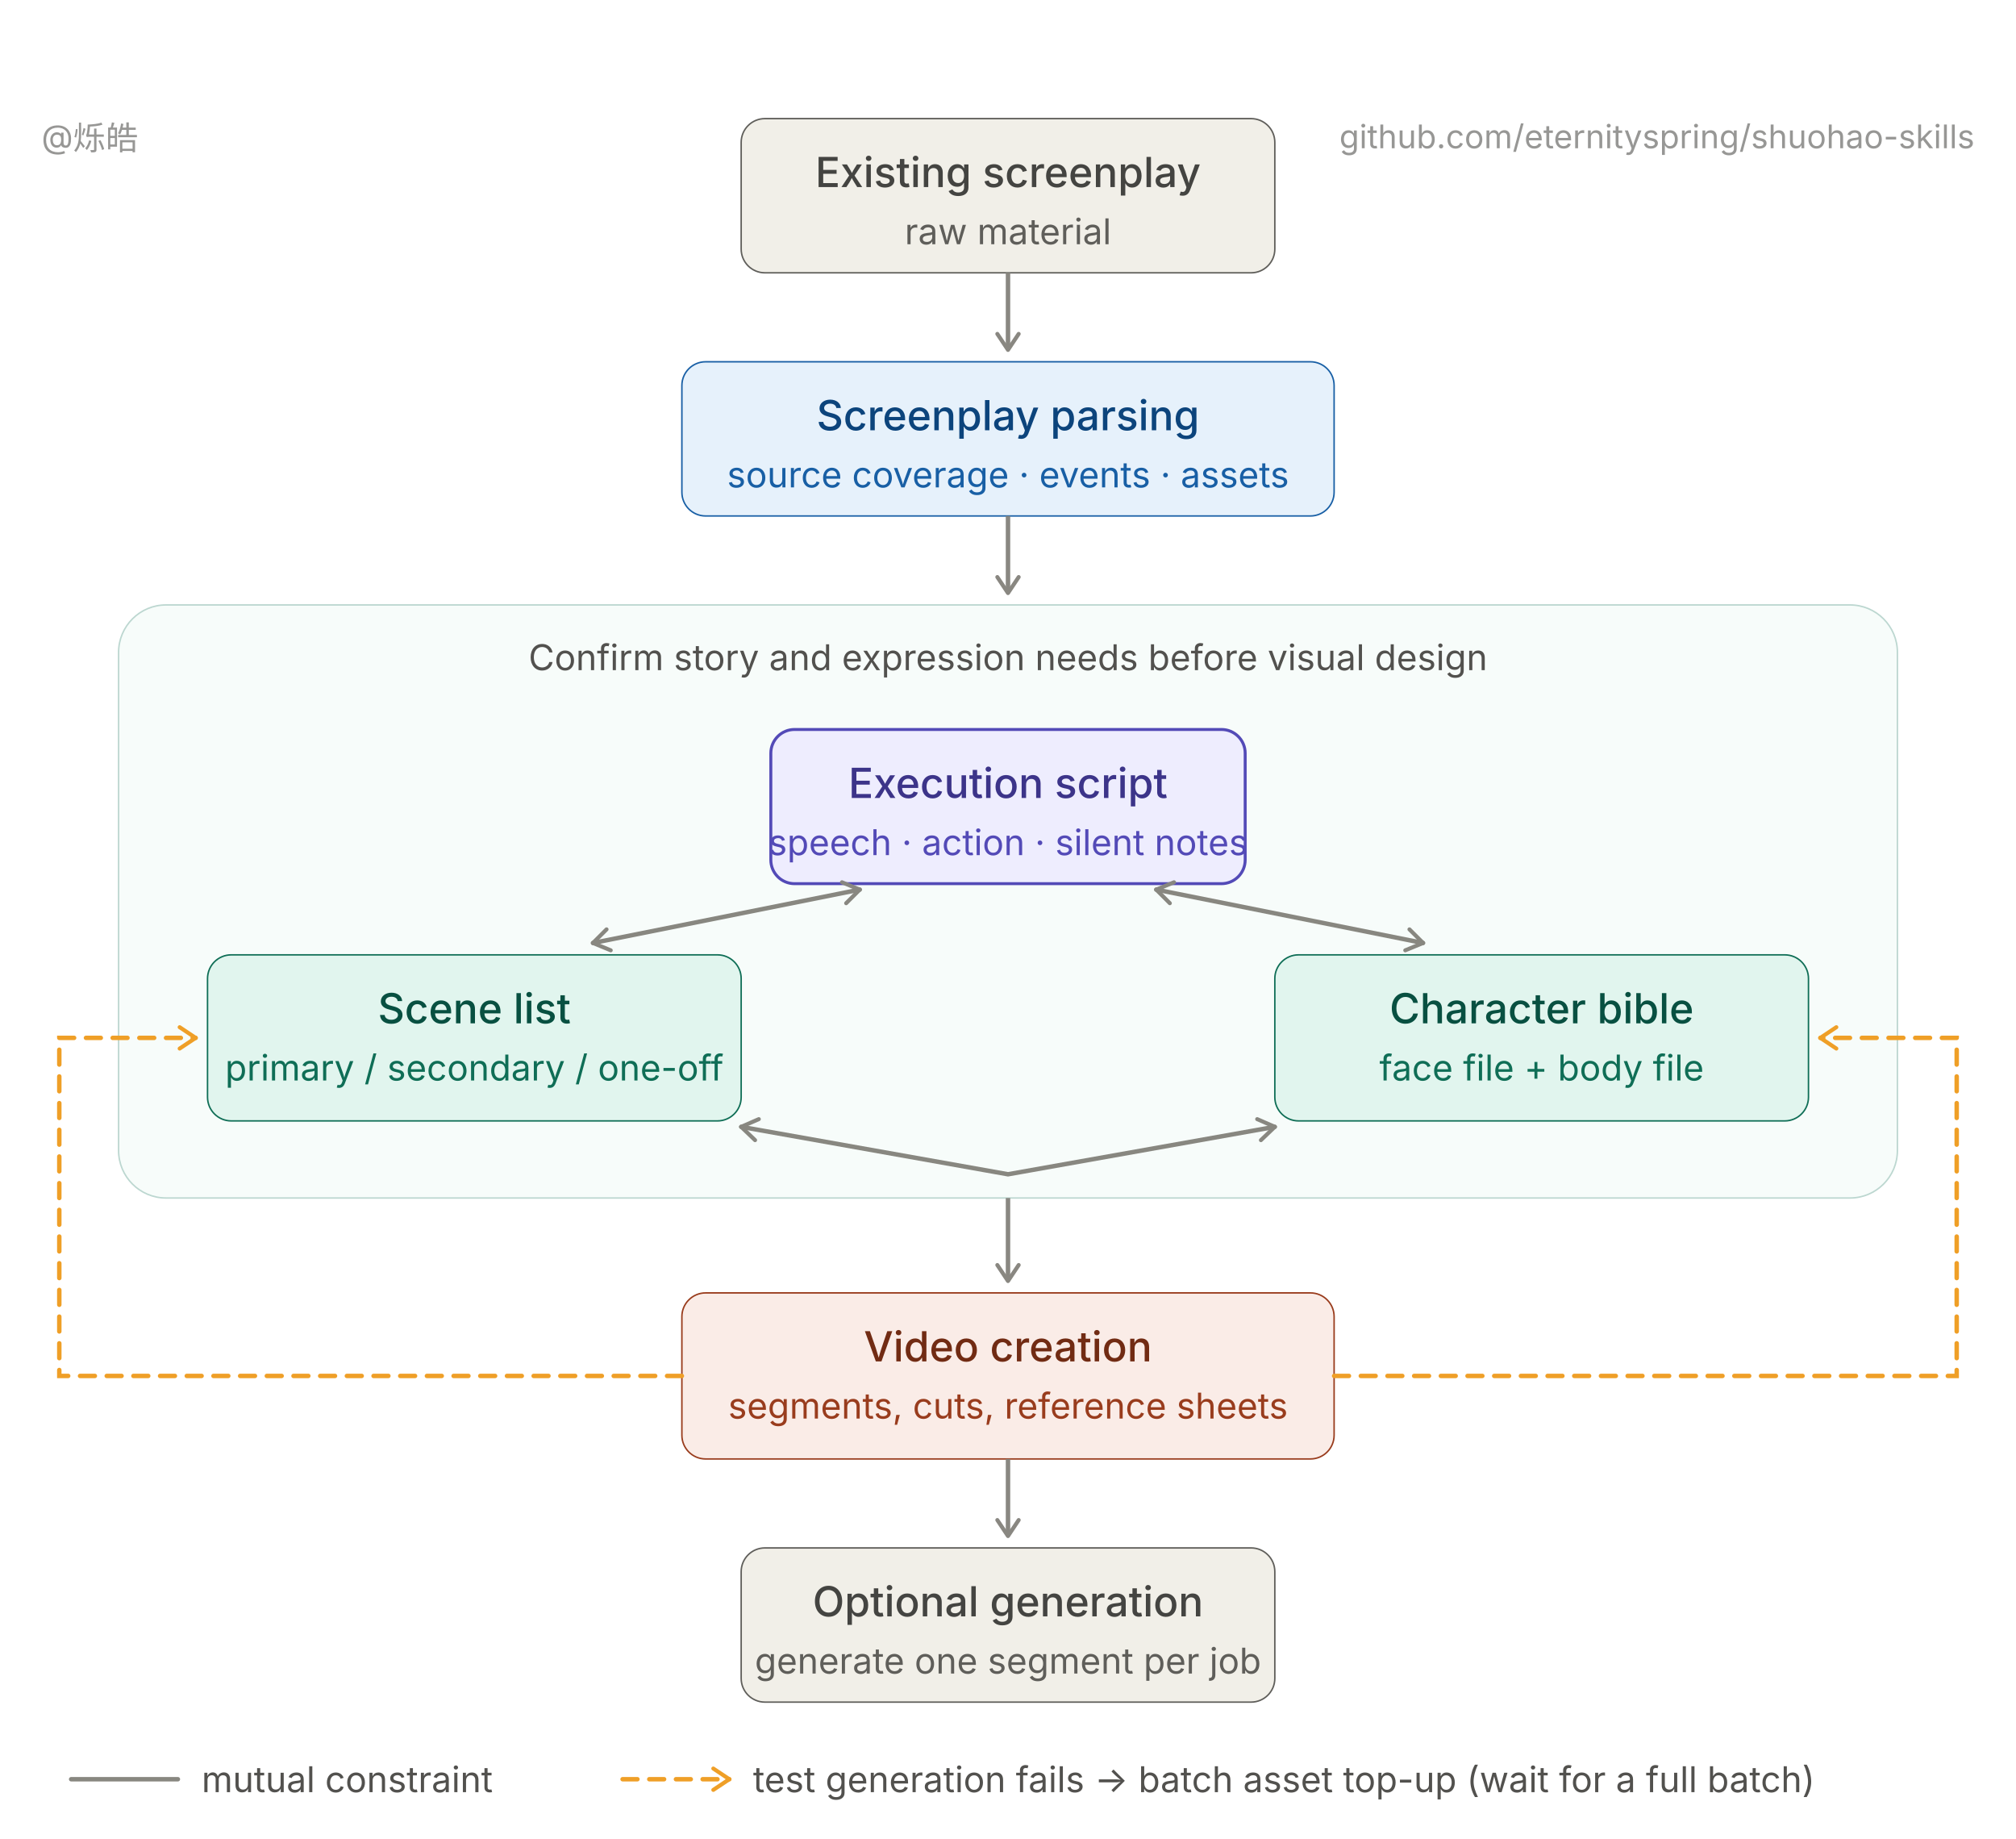
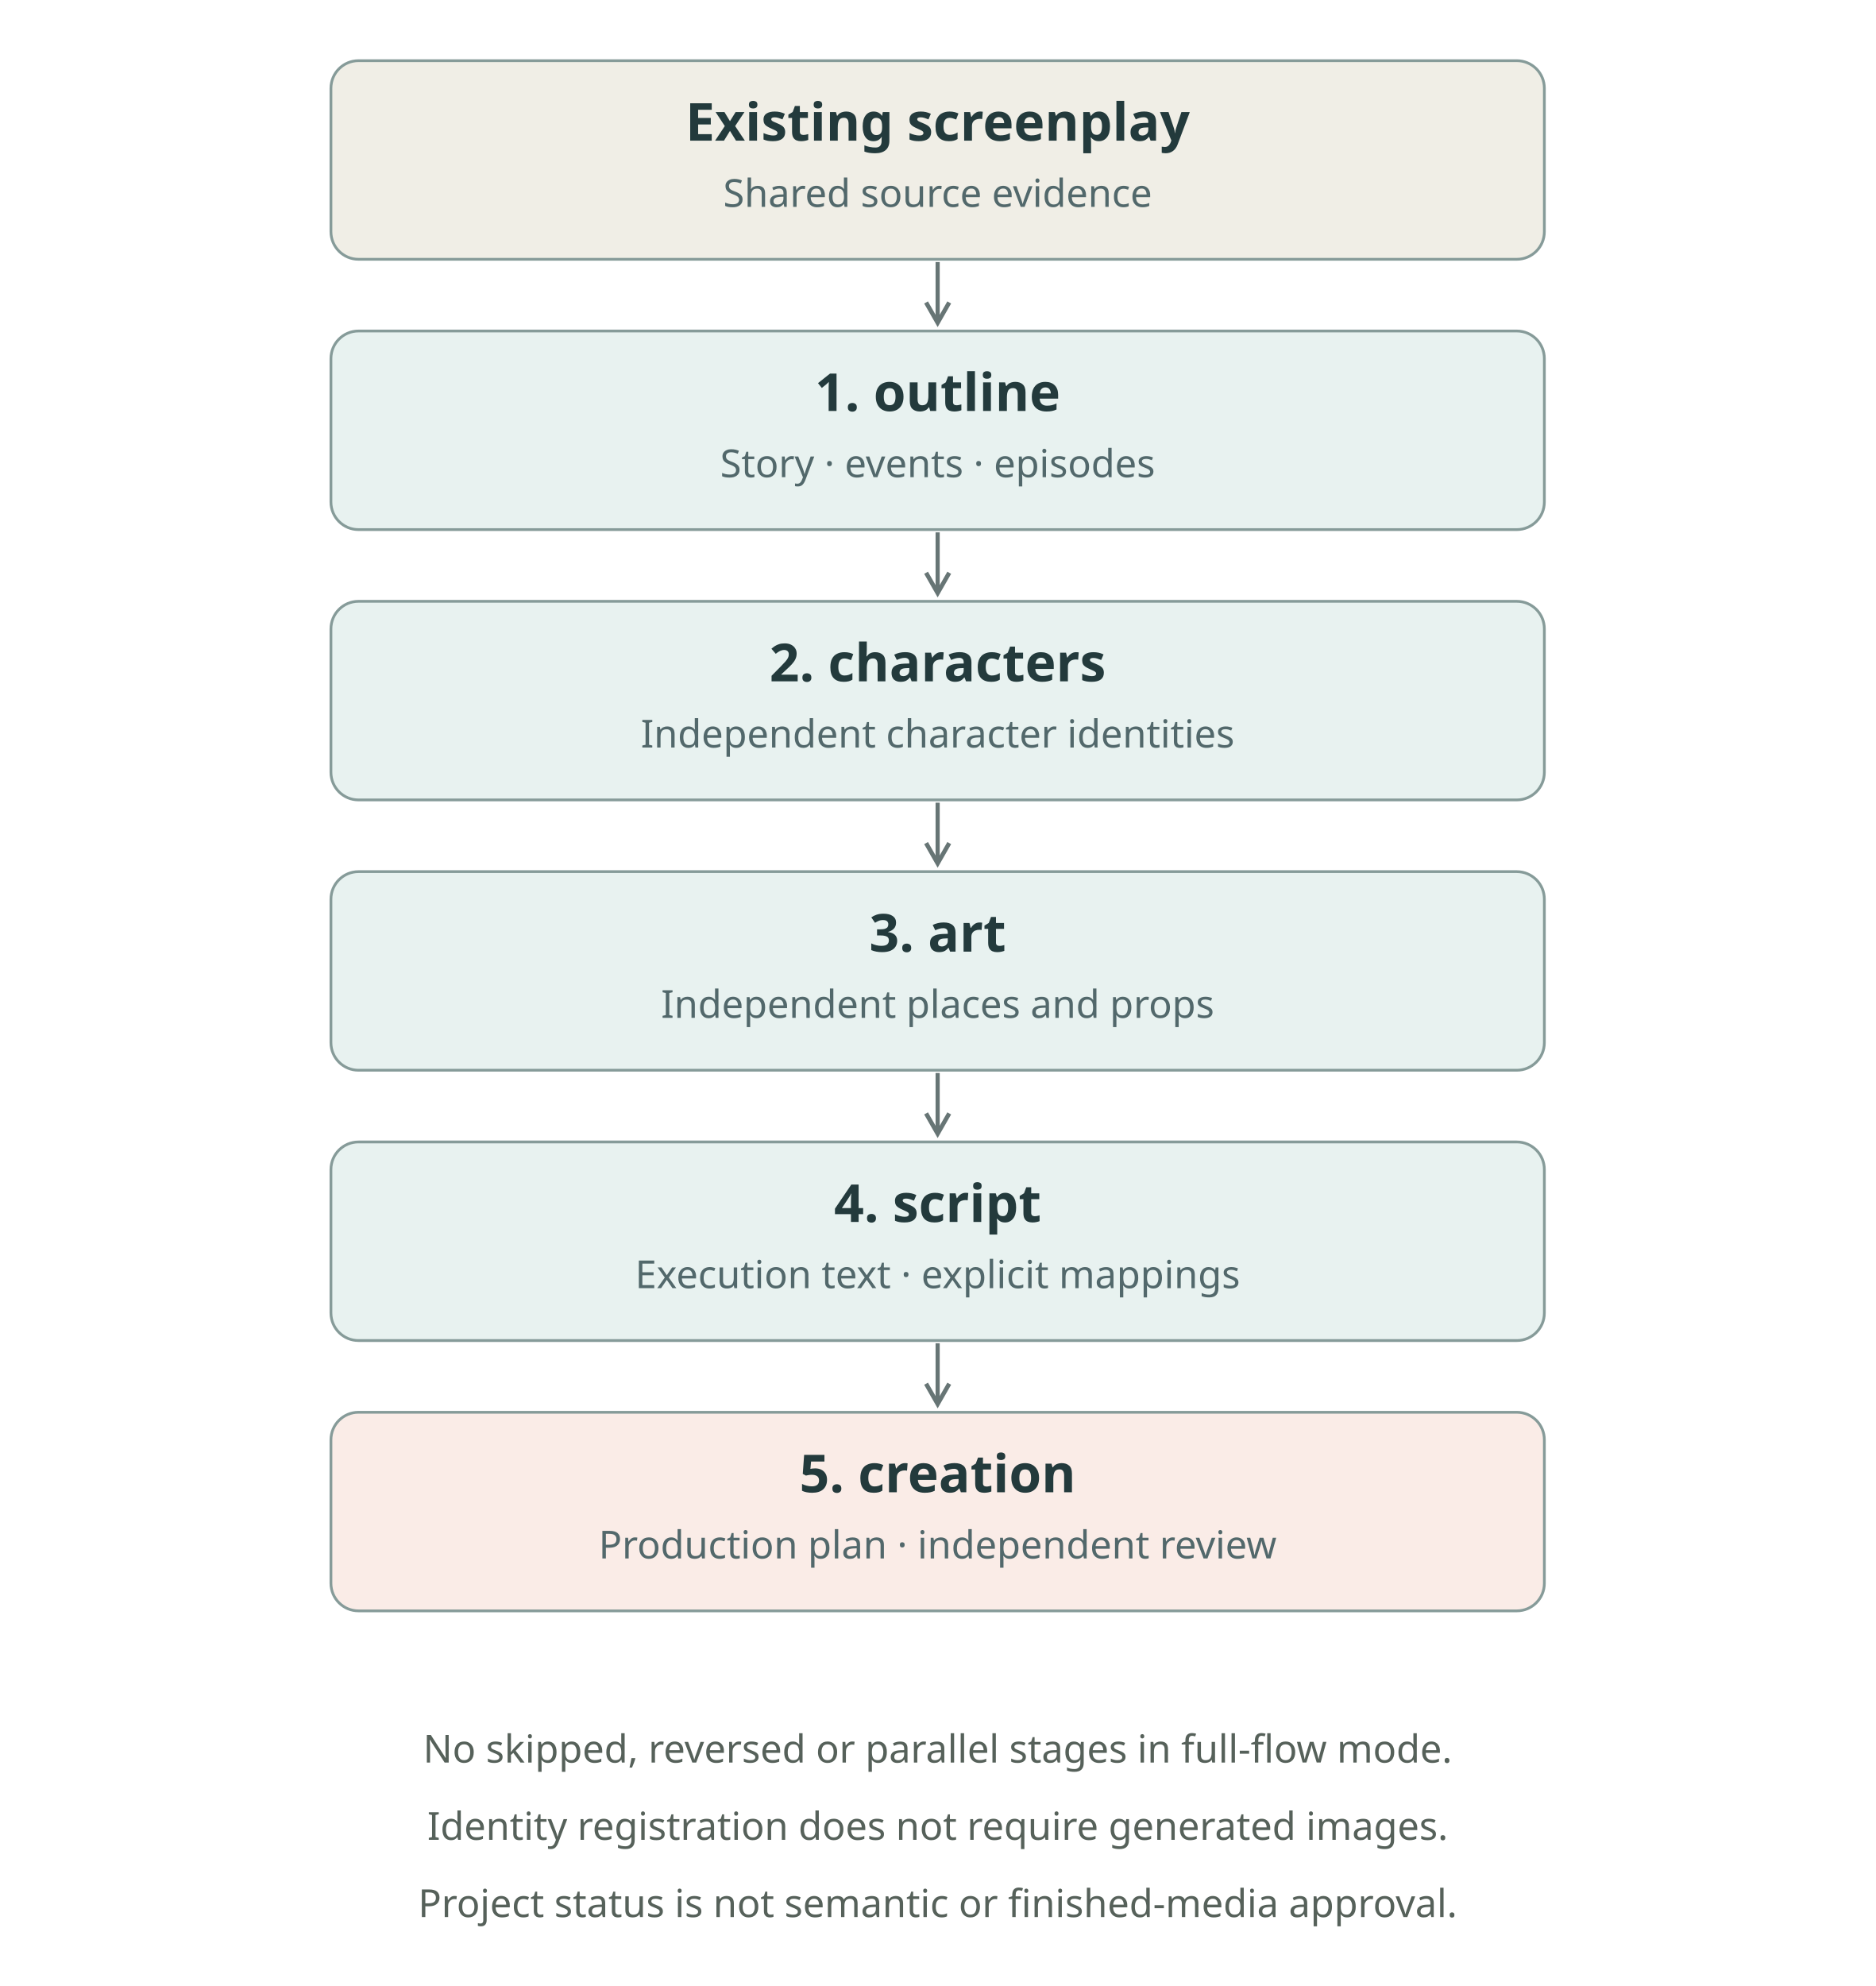
- <svg xmlns="http://www.w3.org/2000/svg" width="100%" viewBox="0 0 680 620" role="img" style="">
+ <svg xmlns="http://www.w3.org/2000/svg" viewBox="0 0 680 720" role="img" aria-labelledby="title desc">
  <defs>
-     <marker id="arrow" viewBox="0 0 10 10" refX="8" refY="5" markerWidth="6" markerHeight="6" orient="auto-start-reverse">
-       <path d="M2 1L8 5L2 9" fill="none" stroke="context-stroke" stroke-width="1.5" stroke-linecap="round" stroke-linejoin="round" />
+     <marker id="arrow" viewBox="0 0 10 10" refX="8" refY="5" markerWidth="7" markerHeight="7" orient="auto">
+       <path d="M1 1L8 5L1 9" fill="none" stroke="#677575" stroke-width="1.5" />
    </marker>
  </defs>
-   <g style="fill:rgb(0, 0, 0);stroke:none;color:rgb(11, 11, 11);stroke-width:1px;stroke-linecap:butt;stroke-linejoin:miter;opacity:1;font-family:anthropic-sans, -apple-system, &quot;system-ui&quot;, &quot;Segoe UI&quot;, sans-serif;font-size:16px;font-weight:400;text-anchor:start;dominant-baseline:auto">
-     <rect x="250" y="40" width="180" height="52" rx="8" stroke-width="0.5" style="fill:rgb(241, 239, 232);stroke:rgb(95, 94, 90);color:rgb(11, 11, 11);stroke-width:0.5px;stroke-linecap:butt;stroke-linejoin:miter;opacity:1;font-family:anthropic-sans, -apple-system, &quot;system-ui&quot;, &quot;Segoe UI&quot;, sans-serif;font-size:16px;font-weight:400;text-anchor:start;dominant-baseline:auto" />
-     <text x="340" y="58" text-anchor="middle" dominant-baseline="central" style="fill:rgb(68, 68, 65);stroke:none;color:rgb(11, 11, 11);stroke-width:1px;stroke-linecap:butt;stroke-linejoin:miter;opacity:1;font-family:anthropic-sans, -apple-system, &quot;system-ui&quot;, &quot;Segoe UI&quot;, sans-serif;font-size:14px;font-weight:500;text-anchor:middle;dominant-baseline:central">Existing screenplay</text>
-     <text x="340" y="78" text-anchor="middle" dominant-baseline="central" style="fill:rgb(95, 94, 90);stroke:none;color:rgb(11, 11, 11);stroke-width:1px;stroke-linecap:butt;stroke-linejoin:miter;opacity:1;font-family:anthropic-sans, -apple-system, &quot;system-ui&quot;, &quot;Segoe UI&quot;, sans-serif;font-size:12px;font-weight:400;text-anchor:middle;dominant-baseline:central">raw material</text>
+   <style>text{font-family:system-ui,sans-serif;text-anchor:middle;fill:#233a3c}.label{font-size:19px;font-weight:600}.detail{font-size:14px;fill:#52686b}.note{font-size:14px;fill:#56615a}rect{stroke:#869b99;stroke-width:1;rx:10}line{stroke:#677575;stroke-width:1.5}</style>
+   <g>
+     <rect x="120" y="22" width="440" height="72" fill="#f0eee6" />
+     <text class="label" x="340" y="51">Existing screenplay</text>
+     <text class="detail" x="340" y="75">Shared source evidence</text>
  </g>
-   <line x1="340" y1="92" x2="340" y2="118" marker-end="url(#arrow)" style="fill:none;stroke:rgb(137, 135, 129);color:rgb(11, 11, 11);stroke-width:1.5px;stroke-linecap:butt;stroke-linejoin:miter;opacity:1;font-family:anthropic-sans, -apple-system, &quot;system-ui&quot;, &quot;Segoe UI&quot;, sans-serif;font-size:16px;font-weight:400;text-anchor:start;dominant-baseline:auto" />
-   <g style="fill:rgb(0, 0, 0);stroke:none;color:rgb(11, 11, 11);stroke-width:1px;stroke-linecap:butt;stroke-linejoin:miter;opacity:1;font-family:anthropic-sans, -apple-system, &quot;system-ui&quot;, &quot;Segoe UI&quot;, sans-serif;font-size:16px;font-weight:400;text-anchor:start;dominant-baseline:auto">
-     <rect x="230" y="122" width="220" height="52" rx="8" stroke-width="0.5" style="fill:rgb(230, 241, 251);stroke:rgb(24, 95, 165);color:rgb(11, 11, 11);stroke-width:0.5px;stroke-linecap:butt;stroke-linejoin:miter;opacity:1;font-family:anthropic-sans, -apple-system, &quot;system-ui&quot;, &quot;Segoe UI&quot;, sans-serif;font-size:16px;font-weight:400;text-anchor:start;dominant-baseline:auto" />
-     <text x="340" y="140" text-anchor="middle" dominant-baseline="central" style="fill:rgb(12, 68, 124);stroke:none;color:rgb(11, 11, 11);stroke-width:1px;stroke-linecap:butt;stroke-linejoin:miter;opacity:1;font-family:anthropic-sans, -apple-system, &quot;system-ui&quot;, &quot;Segoe UI&quot;, sans-serif;font-size:14px;font-weight:500;text-anchor:middle;dominant-baseline:central">Screenplay parsing</text>
-     <text x="340" y="160" text-anchor="middle" dominant-baseline="central" style="fill:rgb(24, 95, 165);stroke:none;color:rgb(11, 11, 11);stroke-width:1px;stroke-linecap:butt;stroke-linejoin:miter;opacity:1;font-family:anthropic-sans, -apple-system, &quot;system-ui&quot;, &quot;Segoe UI&quot;, sans-serif;font-size:12px;font-weight:400;text-anchor:middle;dominant-baseline:central">source coverage · events · assets</text>
+   <line x1="340" y1="95" x2="340" y2="117" marker-end="url(#arrow)" />
+   <g>
+     <rect x="120" y="120" width="440" height="72" fill="#e8f2f0" />
+     <text class="label" x="340" y="149">1. outline</text>
+     <text class="detail" x="340" y="173">Story · events · episodes</text>
  </g>
-   <line x1="340" y1="174" x2="340" y2="200" marker-end="url(#arrow)" style="fill:none;stroke:rgb(137, 135, 129);color:rgb(11, 11, 11);stroke-width:1.5px;stroke-linecap:butt;stroke-linejoin:miter;opacity:1;font-family:anthropic-sans, -apple-system, &quot;system-ui&quot;, &quot;Segoe UI&quot;, sans-serif;font-size:16px;font-weight:400;text-anchor:start;dominant-baseline:auto" />
-   <rect x="40" y="204" width="600" height="200" rx="16" stroke-width="0.5" opacity="0.28" style="fill:rgb(225, 245, 238);stroke:rgb(15, 110, 86);color:rgb(11, 11, 11);stroke-width:0.5px;stroke-linecap:butt;stroke-linejoin:miter;opacity:0.28;font-family:anthropic-sans, -apple-system, &quot;system-ui&quot;, &quot;Segoe UI&quot;, sans-serif;font-size:16px;font-weight:400;text-anchor:start;dominant-baseline:auto" />
-   <text x="340" y="226" text-anchor="middle" style="fill:rgb(82, 81, 78);stroke:none;color:rgb(11, 11, 11);stroke-width:1px;stroke-linecap:butt;stroke-linejoin:miter;opacity:1;font-family:anthropic-sans, -apple-system, &quot;system-ui&quot;, &quot;Segoe UI&quot;, sans-serif;font-size:12px;font-weight:400;text-anchor:middle;dominant-baseline:auto">Confirm story and expression needs before visual design</text>
-   <g style="fill:rgb(0, 0, 0);stroke:none;color:rgb(11, 11, 11);stroke-width:1px;stroke-linecap:butt;stroke-linejoin:miter;opacity:1;font-family:anthropic-sans, -apple-system, &quot;system-ui&quot;, &quot;Segoe UI&quot;, sans-serif;font-size:16px;font-weight:400;text-anchor:start;dominant-baseline:auto">
-     <rect x="260" y="246" width="160" height="52" rx="8" stroke-width="1" style="fill:rgb(238, 237, 254);stroke:rgb(83, 74, 183);color:rgb(11, 11, 11);stroke-width:1px;stroke-linecap:butt;stroke-linejoin:miter;opacity:1;font-family:anthropic-sans, -apple-system, &quot;system-ui&quot;, &quot;Segoe UI&quot;, sans-serif;font-size:16px;font-weight:400;text-anchor:start;dominant-baseline:auto" />
-     <text x="340" y="264" text-anchor="middle" dominant-baseline="central" style="fill:rgb(60, 52, 137);stroke:none;color:rgb(11, 11, 11);stroke-width:1px;stroke-linecap:butt;stroke-linejoin:miter;opacity:1;font-family:anthropic-sans, -apple-system, &quot;system-ui&quot;, &quot;Segoe UI&quot;, sans-serif;font-size:14px;font-weight:500;text-anchor:middle;dominant-baseline:central">Execution script</text>
-     <text x="340" y="284" text-anchor="middle" dominant-baseline="central" style="fill:rgb(83, 74, 183);stroke:none;color:rgb(11, 11, 11);stroke-width:1px;stroke-linecap:butt;stroke-linejoin:miter;opacity:1;font-family:anthropic-sans, -apple-system, &quot;system-ui&quot;, &quot;Segoe UI&quot;, sans-serif;font-size:12px;font-weight:400;text-anchor:middle;dominant-baseline:central">speech · action · silent notes</text>
+   <line x1="340" y1="193" x2="340" y2="215" marker-end="url(#arrow)" />
+   <g>
+     <rect x="120" y="218" width="440" height="72" fill="#e8f2f0" />
+     <text class="label" x="340" y="247">2. characters</text>
+     <text class="detail" x="340" y="271">Independent character identities</text>
  </g>
-   <g style="fill:rgb(0, 0, 0);stroke:none;color:rgb(11, 11, 11);stroke-width:1px;stroke-linecap:butt;stroke-linejoin:miter;opacity:1;font-family:anthropic-sans, -apple-system, &quot;system-ui&quot;, &quot;Segoe UI&quot;, sans-serif;font-size:16px;font-weight:400;text-anchor:start;dominant-baseline:auto">
-     <rect x="70" y="322" width="180" height="56" rx="8" stroke-width="0.5" style="fill:rgb(225, 245, 238);stroke:rgb(15, 110, 86);color:rgb(11, 11, 11);stroke-width:0.5px;stroke-linecap:butt;stroke-linejoin:miter;opacity:1;font-family:anthropic-sans, -apple-system, &quot;system-ui&quot;, &quot;Segoe UI&quot;, sans-serif;font-size:16px;font-weight:400;text-anchor:start;dominant-baseline:auto" />
-     <text x="160" y="340" text-anchor="middle" dominant-baseline="central" style="fill:rgb(8, 80, 65);stroke:none;color:rgb(11, 11, 11);stroke-width:1px;stroke-linecap:butt;stroke-linejoin:miter;opacity:1;font-family:anthropic-sans, -apple-system, &quot;system-ui&quot;, &quot;Segoe UI&quot;, sans-serif;font-size:14px;font-weight:500;text-anchor:middle;dominant-baseline:central">Scene list</text>
-     <text x="160" y="360" text-anchor="middle" dominant-baseline="central" style="fill:rgb(15, 110, 86);stroke:none;color:rgb(11, 11, 11);stroke-width:1px;stroke-linecap:butt;stroke-linejoin:miter;opacity:1;font-family:anthropic-sans, -apple-system, &quot;system-ui&quot;, &quot;Segoe UI&quot;, sans-serif;font-size:12px;font-weight:400;text-anchor:middle;dominant-baseline:central">primary / secondary / one-off</text>
+   <line x1="340" y1="291" x2="340" y2="313" marker-end="url(#arrow)" />
+   <g>
+     <rect x="120" y="316" width="440" height="72" fill="#e8f2f0" />
+     <text class="label" x="340" y="345">3. art</text>
+     <text class="detail" x="340" y="369">Independent places and props</text>
  </g>
-   <g style="fill:rgb(0, 0, 0);stroke:none;color:rgb(11, 11, 11);stroke-width:1px;stroke-linecap:butt;stroke-linejoin:miter;opacity:1;font-family:anthropic-sans, -apple-system, &quot;system-ui&quot;, &quot;Segoe UI&quot;, sans-serif;font-size:16px;font-weight:400;text-anchor:start;dominant-baseline:auto">
-     <rect x="430" y="322" width="180" height="56" rx="8" stroke-width="0.5" style="fill:rgb(225, 245, 238);stroke:rgb(15, 110, 86);color:rgb(11, 11, 11);stroke-width:0.5px;stroke-linecap:butt;stroke-linejoin:miter;opacity:1;font-family:anthropic-sans, -apple-system, &quot;system-ui&quot;, &quot;Segoe UI&quot;, sans-serif;font-size:16px;font-weight:400;text-anchor:start;dominant-baseline:auto" />
-     <text x="520" y="340" text-anchor="middle" dominant-baseline="central" style="fill:rgb(8, 80, 65);stroke:none;color:rgb(11, 11, 11);stroke-width:1px;stroke-linecap:butt;stroke-linejoin:miter;opacity:1;font-family:anthropic-sans, -apple-system, &quot;system-ui&quot;, &quot;Segoe UI&quot;, sans-serif;font-size:14px;font-weight:500;text-anchor:middle;dominant-baseline:central">Character bible</text>
-     <text x="520" y="360" text-anchor="middle" dominant-baseline="central" style="fill:rgb(15, 110, 86);stroke:none;color:rgb(11, 11, 11);stroke-width:1px;stroke-linecap:butt;stroke-linejoin:miter;opacity:1;font-family:anthropic-sans, -apple-system, &quot;system-ui&quot;, &quot;Segoe UI&quot;, sans-serif;font-size:12px;font-weight:400;text-anchor:middle;dominant-baseline:central">face file + body file</text>
+   <line x1="340" y1="389" x2="340" y2="411" marker-end="url(#arrow)" />
+   <g>
+     <rect x="120" y="414" width="440" height="72" fill="#e8f2f0" />
+     <text class="label" x="340" y="443">4. script</text>
+     <text class="detail" x="340" y="467">Execution text · explicit mappings</text>
  </g>
-   <path d="M290 300 L200 318" fill="none" stroke="#888780" stroke-width="1.5" stroke-linecap="round" marker-start="url(#arrow)" marker-end="url(#arrow)" style="fill:none;stroke:rgb(136, 135, 128);color:rgb(11, 11, 11);stroke-width:1.5px;stroke-linecap:round;stroke-linejoin:miter;opacity:1;font-family:anthropic-sans, -apple-system, &quot;system-ui&quot;, &quot;Segoe UI&quot;, sans-serif;font-size:16px;font-weight:400;text-anchor:start;dominant-baseline:auto" />
-   <path d="M390 300 L480 318" fill="none" stroke="#888780" stroke-width="1.5" stroke-linecap="round" marker-start="url(#arrow)" marker-end="url(#arrow)" style="fill:none;stroke:rgb(136, 135, 128);color:rgb(11, 11, 11);stroke-width:1.5px;stroke-linecap:round;stroke-linejoin:miter;opacity:1;font-family:anthropic-sans, -apple-system, &quot;system-ui&quot;, &quot;Segoe UI&quot;, sans-serif;font-size:16px;font-weight:400;text-anchor:start;dominant-baseline:auto" />
-   <path d="M250 380 L340 396 L430 380" fill="none" stroke="#888780" stroke-width="1.5" stroke-linecap="round" marker-start="url(#arrow)" marker-end="url(#arrow)" style="fill:none;stroke:rgb(136, 135, 128);color:rgb(11, 11, 11);stroke-width:1.5px;stroke-linecap:round;stroke-linejoin:miter;opacity:1;font-family:anthropic-sans, -apple-system, &quot;system-ui&quot;, &quot;Segoe UI&quot;, sans-serif;font-size:16px;font-weight:400;text-anchor:start;dominant-baseline:auto" />
-   <line x1="340" y1="404" x2="340" y2="432" marker-end="url(#arrow)" style="fill:none;stroke:rgb(137, 135, 129);color:rgb(11, 11, 11);stroke-width:1.5px;stroke-linecap:butt;stroke-linejoin:miter;opacity:1;font-family:anthropic-sans, -apple-system, &quot;system-ui&quot;, &quot;Segoe UI&quot;, sans-serif;font-size:16px;font-weight:400;text-anchor:start;dominant-baseline:auto" />
-   <g style="fill:rgb(0, 0, 0);stroke:none;color:rgb(11, 11, 11);stroke-width:1px;stroke-linecap:butt;stroke-linejoin:miter;opacity:1;font-family:anthropic-sans, -apple-system, &quot;system-ui&quot;, &quot;Segoe UI&quot;, sans-serif;font-size:16px;font-weight:400;text-anchor:start;dominant-baseline:auto">
-     <rect x="230" y="436" width="220" height="56" rx="8" stroke-width="0.5" style="fill:rgb(250, 236, 231);stroke:rgb(153, 60, 29);color:rgb(11, 11, 11);stroke-width:0.5px;stroke-linecap:butt;stroke-linejoin:miter;opacity:1;font-family:anthropic-sans, -apple-system, &quot;system-ui&quot;, &quot;Segoe UI&quot;, sans-serif;font-size:16px;font-weight:400;text-anchor:start;dominant-baseline:auto" />
-     <text x="340" y="454" text-anchor="middle" dominant-baseline="central" style="fill:rgb(113, 43, 19);stroke:none;color:rgb(11, 11, 11);stroke-width:1px;stroke-linecap:butt;stroke-linejoin:miter;opacity:1;font-family:anthropic-sans, -apple-system, &quot;system-ui&quot;, &quot;Segoe UI&quot;, sans-serif;font-size:14px;font-weight:500;text-anchor:middle;dominant-baseline:central">Video creation</text>
-     <text x="340" y="474" text-anchor="middle" dominant-baseline="central" style="fill:rgb(153, 60, 29);stroke:none;color:rgb(11, 11, 11);stroke-width:1px;stroke-linecap:butt;stroke-linejoin:miter;opacity:1;font-family:anthropic-sans, -apple-system, &quot;system-ui&quot;, &quot;Segoe UI&quot;, sans-serif;font-size:12px;font-weight:400;text-anchor:middle;dominant-baseline:central">segments, cuts, reference sheets</text>
+   <line x1="340" y1="487" x2="340" y2="509" marker-end="url(#arrow)" />
+   <g>
+     <rect x="120" y="512" width="440" height="72" fill="#faece7" />
+     <text class="label" x="340" y="541">5. creation</text>
+     <text class="detail" x="340" y="565">Production plan · independent review</text>
  </g>
-   <line x1="340" y1="492" x2="340" y2="518" marker-end="url(#arrow)" style="fill:none;stroke:rgb(137, 135, 129);color:rgb(11, 11, 11);stroke-width:1.5px;stroke-linecap:butt;stroke-linejoin:miter;opacity:1;font-family:anthropic-sans, -apple-system, &quot;system-ui&quot;, &quot;Segoe UI&quot;, sans-serif;font-size:16px;font-weight:400;text-anchor:start;dominant-baseline:auto" />
-   <g style="fill:rgb(0, 0, 0);stroke:none;color:rgb(11, 11, 11);stroke-width:1px;stroke-linecap:butt;stroke-linejoin:miter;opacity:1;font-family:anthropic-sans, -apple-system, &quot;system-ui&quot;, &quot;Segoe UI&quot;, sans-serif;font-size:16px;font-weight:400;text-anchor:start;dominant-baseline:auto">
-     <rect x="250" y="522" width="180" height="52" rx="8" stroke-width="0.5" style="fill:rgb(241, 239, 232);stroke:rgb(95, 94, 90);color:rgb(11, 11, 11);stroke-width:0.5px;stroke-linecap:butt;stroke-linejoin:miter;opacity:1;font-family:anthropic-sans, -apple-system, &quot;system-ui&quot;, &quot;Segoe UI&quot;, sans-serif;font-size:16px;font-weight:400;text-anchor:start;dominant-baseline:auto" />
-     <text x="340" y="540" text-anchor="middle" dominant-baseline="central" style="fill:rgb(68, 68, 65);stroke:none;color:rgb(11, 11, 11);stroke-width:1px;stroke-linecap:butt;stroke-linejoin:miter;opacity:1;font-family:anthropic-sans, -apple-system, &quot;system-ui&quot;, &quot;Segoe UI&quot;, sans-serif;font-size:14px;font-weight:500;text-anchor:middle;dominant-baseline:central">Optional generation</text>
-     <text x="340" y="560" text-anchor="middle" dominant-baseline="central" style="fill:rgb(95, 94, 90);stroke:none;color:rgb(11, 11, 11);stroke-width:1px;stroke-linecap:butt;stroke-linejoin:miter;opacity:1;font-family:anthropic-sans, -apple-system, &quot;system-ui&quot;, &quot;Segoe UI&quot;, sans-serif;font-size:12px;font-weight:400;text-anchor:middle;dominant-baseline:central">generate one segment per job</text>
-   </g>
-   <path d="M450 464 L660 464 L660 350 L614 350" fill="none" stroke="#EF9F27" stroke-width="1.5" stroke-dasharray="5 4" stroke-linecap="round" marker-end="url(#arrow)" style="fill:none;stroke:rgb(239, 159, 39);color:rgb(11, 11, 11);stroke-width:1.5px;stroke-dasharray:5px, 4px;stroke-linecap:round;stroke-linejoin:miter;opacity:1;font-family:anthropic-sans, -apple-system, &quot;system-ui&quot;, &quot;Segoe UI&quot;, sans-serif;font-size:16px;font-weight:400;text-anchor:start;dominant-baseline:auto" />
-   <path d="M230 464 L20 464 L20 350 L66 350" fill="none" stroke="#EF9F27" stroke-width="1.5" stroke-dasharray="5 4" stroke-linecap="round" marker-end="url(#arrow)" style="fill:none;stroke:rgb(239, 159, 39);color:rgb(11, 11, 11);stroke-width:1.5px;stroke-dasharray:5px, 4px;stroke-linecap:round;stroke-linejoin:miter;opacity:1;font-family:anthropic-sans, -apple-system, &quot;system-ui&quot;, &quot;Segoe UI&quot;, sans-serif;font-size:16px;font-weight:400;text-anchor:start;dominant-baseline:auto" />
-   <line x1="24" y1="600" x2="60" y2="600" stroke="#888780" stroke-width="1.5" stroke-linecap="round" style="fill:rgb(0, 0, 0);stroke:rgb(136, 135, 128);color:rgb(11, 11, 11);stroke-width:1.5px;stroke-linecap:round;stroke-linejoin:miter;opacity:1;font-family:anthropic-sans, -apple-system, &quot;system-ui&quot;, &quot;Segoe UI&quot;, sans-serif;font-size:16px;font-weight:400;text-anchor:start;dominant-baseline:auto" />
-   <text x="68" y="600" dominant-baseline="central" style="fill:rgb(82, 81, 78);stroke:none;color:rgb(11, 11, 11);stroke-width:1px;stroke-linecap:butt;stroke-linejoin:miter;opacity:1;font-family:anthropic-sans, -apple-system, &quot;system-ui&quot;, &quot;Segoe UI&quot;, sans-serif;font-size:12px;font-weight:400;text-anchor:start;dominant-baseline:central">mutual constraint</text>
-   <line x1="210" y1="600" x2="246" y2="600" stroke="#EF9F27" stroke-width="1.5" stroke-dasharray="5 4" stroke-linecap="round" marker-end="url(#arrow)" style="fill:rgb(0, 0, 0);stroke:rgb(239, 159, 39);color:rgb(11, 11, 11);stroke-width:1.5px;stroke-dasharray:5px, 4px;stroke-linecap:round;stroke-linejoin:miter;opacity:1;font-family:anthropic-sans, -apple-system, &quot;system-ui&quot;, &quot;Segoe UI&quot;, sans-serif;font-size:16px;font-weight:400;text-anchor:start;dominant-baseline:auto" />
-   <text x="254" y="600" dominant-baseline="central" style="fill:rgb(82, 81, 78);stroke:none;color:rgb(11, 11, 11);stroke-width:1px;stroke-linecap:butt;stroke-linejoin:miter;opacity:1;font-family:anthropic-sans, -apple-system, &quot;system-ui&quot;, &quot;Segoe UI&quot;, sans-serif;font-size:12px;font-weight:400;text-anchor:start;dominant-baseline:central">test generation fails → batch asset top-up (wait for a full batch)</text>
-   <text x="14" y="50" text-anchor="start" style="fill:rgb(82,81,78);opacity:0.6;font-family:anthropic-sans, -apple-system, &quot;system-ui&quot;, &quot;Segoe UI&quot;, sans-serif;font-size:11px;font-weight:400">@烁皓</text>
-   <text x="666" y="50" text-anchor="end" style="fill:rgb(82,81,78);opacity:0.6;font-family:anthropic-sans, -apple-system, &quot;system-ui&quot;, &quot;Segoe UI&quot;, sans-serif;font-size:11px;font-weight:400">github.com/eternityspring/shuohao-skills</text>
+   <text class="note" x="340" y="639">No skipped, reversed or parallel stages in full-flow mode.</text>
+   <text class="note" x="340" y="667">Identity registration does not require generated images.</text>
+   <text class="note" x="340" y="695">Project status is not semantic or finished-media approval.</text>
</svg>
